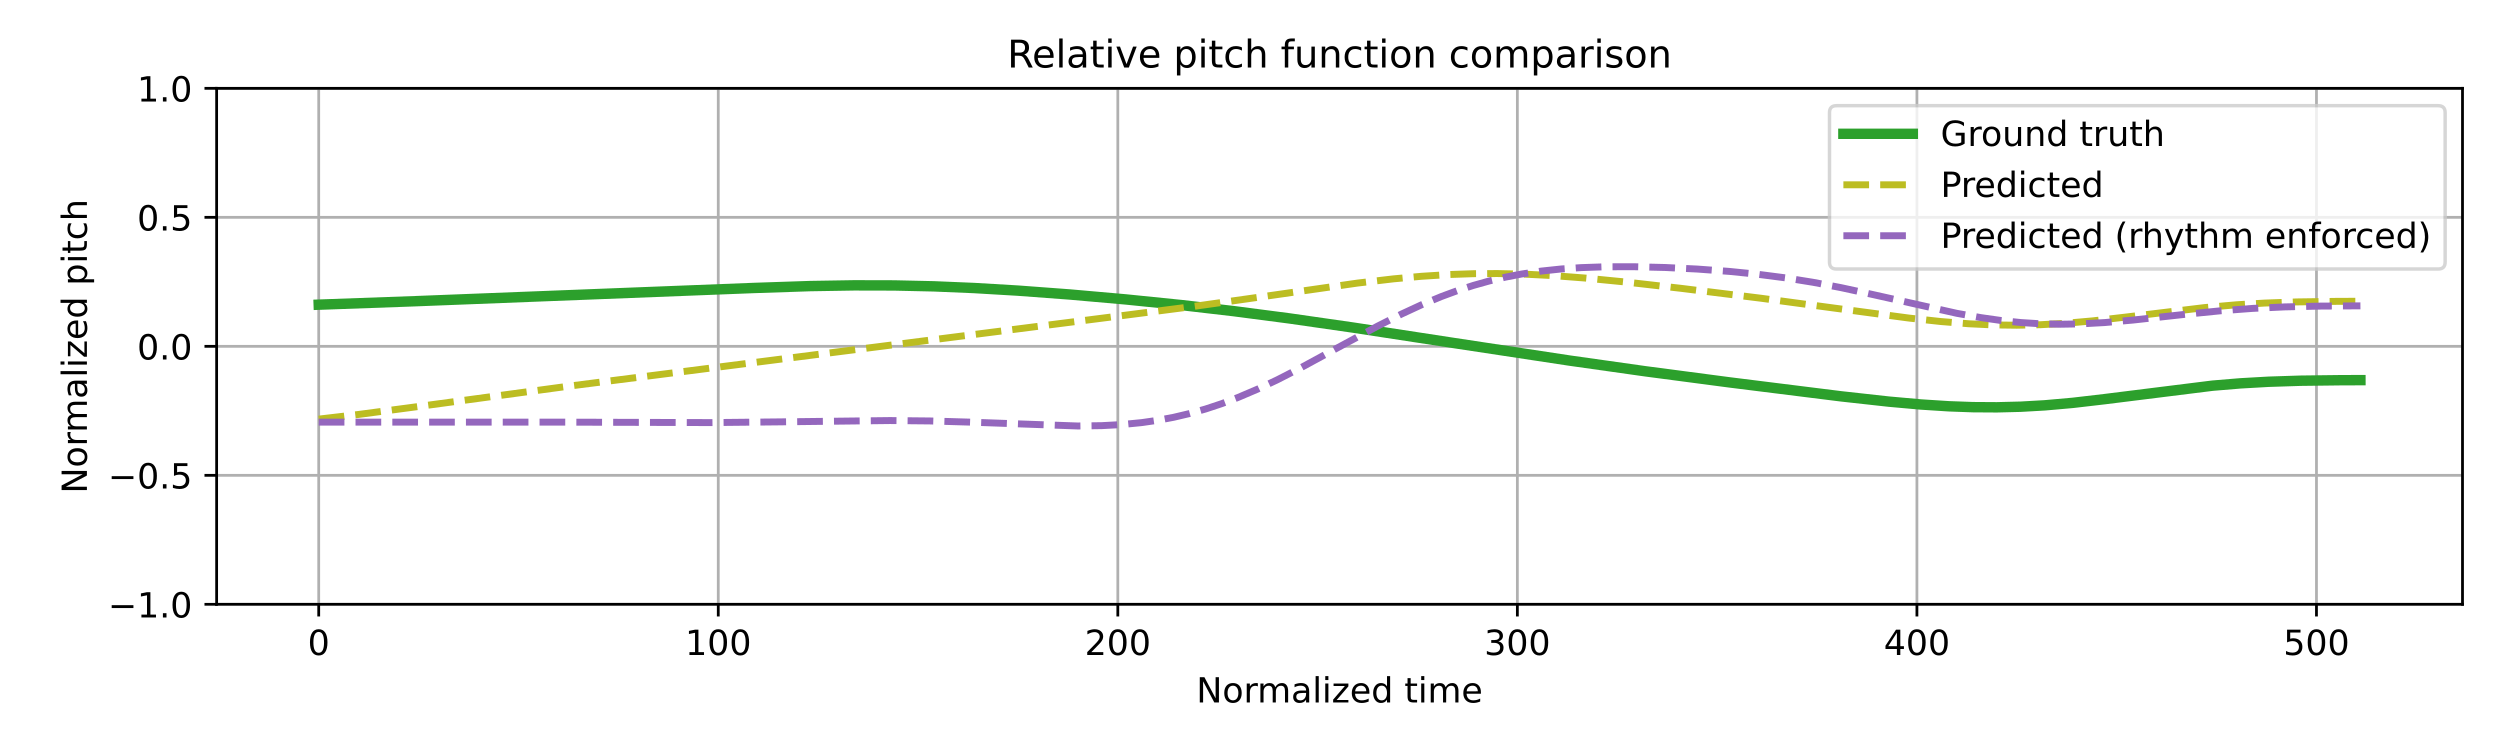
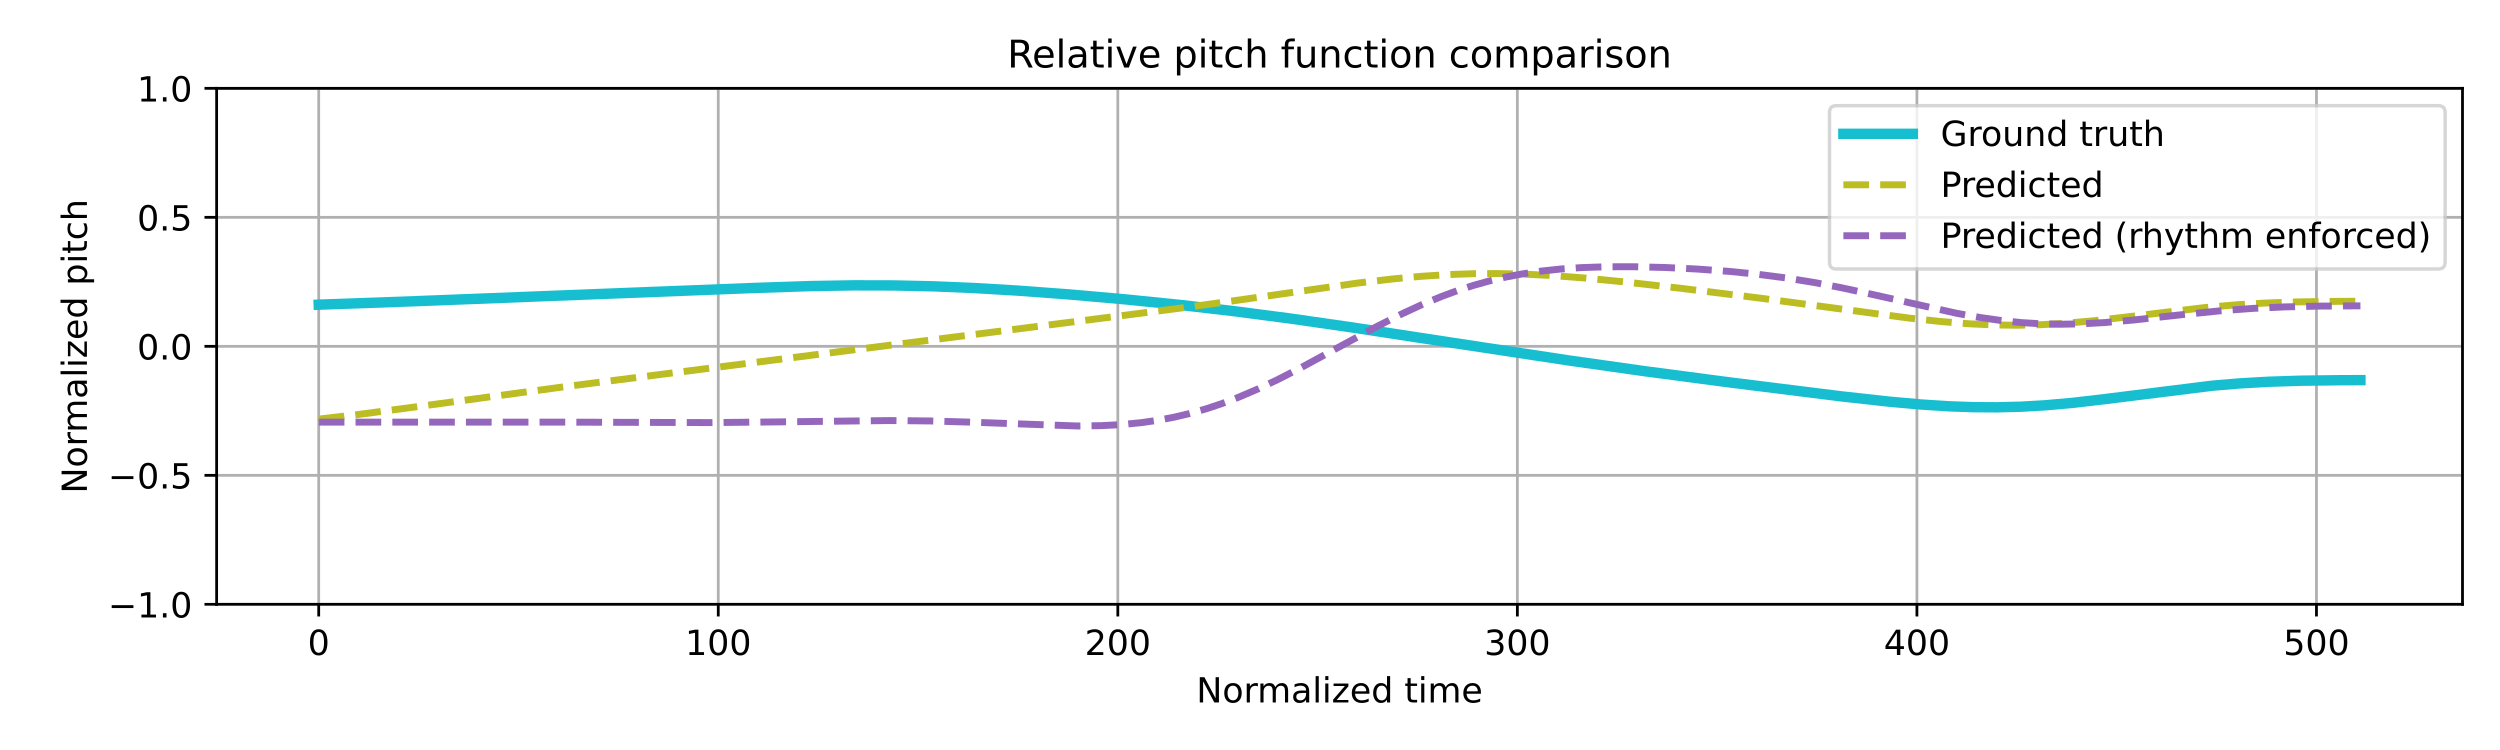
<svg xmlns="http://www.w3.org/2000/svg" xmlns:xlink="http://www.w3.org/1999/xlink" width="720pt" height="216pt" viewBox="0 0 720 216" version="1.1">
  <defs>
    <style type="text/css">*{stroke-linejoin: round; stroke-linecap: butt}</style>
  </defs>
  <g id="figure_1">
    <g id="patch_1">
      <path d="M 0 216  L 720 216  L 720 0  L 0 0  z " style="fill: #ffffff" />
    </g>
    <g id="axes_1">
      <g id="patch_2">
        <path d="M 62.39 174.04  L 709.2 174.04  L 709.2 25.44  L 62.39 25.44  z " style="fill: #ffffff" />
      </g>
      <g id="matplotlib.axis_1">
        <g id="xtick_1">
          <g id="line2d_1">
-             <path d="M 91.79 174.04  L 91.79 25.44  " clip-path="url(#pfe71db1848)" style="fill: none; stroke: #b0b0b0; stroke-width: 0.8; stroke-linecap: square" />
+             <path d="M 91.79 174.04  L 91.79 25.44  " clip-path="url(#pa213dc71c7)" style="fill: none; stroke: #b0b0b0; stroke-width: 0.8; stroke-linecap: square" />
          </g>
          <g id="line2d_2">
            <defs>
-               <path id="mbdaa34c467" d="M 0 0  L 0 3.5  " style="stroke: #000000; stroke-width: 0.8" />
-             </defs>
-             <g>
-               <use xlink:href="#mbdaa34c467" x="91.79" y="174.04" style="stroke: #000000; stroke-width: 0.8" />
+               <path id="mebec5623b1" d="M 0 0  L 0 3.5  " style="stroke: #000000; stroke-width: 0.8" />
+             </defs>
+             <g>
+               <use xlink:href="#mebec5623b1" x="91.79" y="174.04" style="stroke: #000000; stroke-width: 0.8" />
            </g>
          </g>
          <g id="text_1">
            <g transform="translate(88.60921 188.6384) scale(0.1 -0.1)">
              <defs>
                <path id="DejaVuSans-30" d="M 2034 4250  Q 1547 4250 1301 3770  Q 1056 3291 1056 2328  Q 1056 1369 1301 889  Q 1547 409 2034 409  Q 2525 409 2770 889  Q 3016 1369 3016 2328  Q 3016 3291 2770 3770  Q 2525 4250 2034 4250  z M 2034 4750  Q 2819 4750 3233 4129  Q 3647 3509 3647 2328  Q 3647 1150 3233 529  Q 2819 -91 2034 -91  Q 1250 -91 836 529  Q 422 1150 422 2328  Q 422 3509 836 4129  Q 1250 4750 2034 4750  z " transform="scale(0.015625)" />
              </defs>
              <use xlink:href="#DejaVuSans-30" />
            </g>
          </g>
        </g>
        <g id="xtick_2">
          <g id="line2d_3">
-             <path d="M 206.861 174.04  L 206.861 25.44  " clip-path="url(#pfe71db1848)" style="fill: none; stroke: #b0b0b0; stroke-width: 0.8; stroke-linecap: square" />
+             <path d="M 206.861 174.04  L 206.861 25.44  " clip-path="url(#pa213dc71c7)" style="fill: none; stroke: #b0b0b0; stroke-width: 0.8; stroke-linecap: square" />
          </g>
          <g id="line2d_4">
            <g>
-               <use xlink:href="#mbdaa34c467" x="206.861" y="174.04" style="stroke: #000000; stroke-width: 0.8" />
+               <use xlink:href="#mebec5623b1" x="206.861" y="174.04" style="stroke: #000000; stroke-width: 0.8" />
            </g>
          </g>
          <g id="text_2">
            <g transform="translate(197.317 188.6384) scale(0.1 -0.1)">
              <defs>
                <path id="DejaVuSans-31" d="M 794 531  L 1825 531  L 1825 4091  L 703 3866  L 703 4441  L 1819 4666  L 2450 4666  L 2450 531  L 3481 531  L 3481 0  L 794 0  L 794 531  z " transform="scale(0.015625)" />
              </defs>
              <use xlink:href="#DejaVuSans-31" />
              <use xlink:href="#DejaVuSans-30" transform="translate(63.62305 0)" />
              <use xlink:href="#DejaVuSans-30" transform="translate(127.2461 0)" />
            </g>
          </g>
        </g>
        <g id="xtick_3">
          <g id="line2d_5">
-             <path d="M 321.931 174.04  L 321.931 25.44  " clip-path="url(#pfe71db1848)" style="fill: none; stroke: #b0b0b0; stroke-width: 0.8; stroke-linecap: square" />
+             <path d="M 321.931 174.04  L 321.931 25.44  " clip-path="url(#pa213dc71c7)" style="fill: none; stroke: #b0b0b0; stroke-width: 0.8; stroke-linecap: square" />
          </g>
          <g id="line2d_6">
            <g>
-               <use xlink:href="#mbdaa34c467" x="321.931" y="174.04" style="stroke: #000000; stroke-width: 0.8" />
+               <use xlink:href="#mebec5623b1" x="321.931" y="174.04" style="stroke: #000000; stroke-width: 0.8" />
            </g>
          </g>
          <g id="text_3">
            <g transform="translate(312.3872 188.6384) scale(0.1 -0.1)">
              <defs>
                <path id="DejaVuSans-32" d="M 1228 531  L 3431 531  L 3431 0  L 469 0  L 469 531  Q 828 903 1448 1529  Q 2069 2156 2228 2338  Q 2531 2678 2651 2914  Q 2772 3150 2772 3378  Q 2772 3750 2511 3984  Q 2250 4219 1831 4219  Q 1534 4219 1204 4116  Q 875 4013 500 3803  L 500 4441  Q 881 4594 1212 4672  Q 1544 4750 1819 4750  Q 2544 4750 2975 4387  Q 3406 4025 3406 3419  Q 3406 3131 3298 2873  Q 3191 2616 2906 2266  Q 2828 2175 2409 1742  Q 1991 1309 1228 531  z " transform="scale(0.015625)" />
              </defs>
              <use xlink:href="#DejaVuSans-32" />
              <use xlink:href="#DejaVuSans-30" transform="translate(63.62305 0)" />
              <use xlink:href="#DejaVuSans-30" transform="translate(127.2461 0)" />
            </g>
          </g>
        </g>
        <g id="xtick_4">
          <g id="line2d_7">
-             <path d="M 437.001 174.04  L 437.001 25.44  " clip-path="url(#pfe71db1848)" style="fill: none; stroke: #b0b0b0; stroke-width: 0.8; stroke-linecap: square" />
+             <path d="M 437.001 174.04  L 437.001 25.44  " clip-path="url(#pa213dc71c7)" style="fill: none; stroke: #b0b0b0; stroke-width: 0.8; stroke-linecap: square" />
          </g>
          <g id="line2d_8">
            <g>
-               <use xlink:href="#mbdaa34c467" x="437.001" y="174.04" style="stroke: #000000; stroke-width: 0.8" />
+               <use xlink:href="#mebec5623b1" x="437.001" y="174.04" style="stroke: #000000; stroke-width: 0.8" />
            </g>
          </g>
          <g id="text_4">
            <g transform="translate(427.4575 188.6384) scale(0.1 -0.1)">
              <defs>
                <path id="DejaVuSans-33" d="M 2597 2516  Q 3050 2419 3304 2112  Q 3559 1806 3559 1356  Q 3559 666 3084 287  Q 2609 -91 1734 -91  Q 1441 -91 1130 -33  Q 819 25 488 141  L 488 750  Q 750 597 1062 519  Q 1375 441 1716 441  Q 2309 441 2620 675  Q 2931 909 2931 1356  Q 2931 1769 2642 2001  Q 2353 2234 1838 2234  L 1294 2234  L 1294 2753  L 1863 2753  Q 2328 2753 2575 2939  Q 2822 3125 2822 3475  Q 2822 3834 2567 4026  Q 2313 4219 1838 4219  Q 1578 4219 1281 4162  Q 984 4106 628 3988  L 628 4550  Q 988 4650 1302 4700  Q 1616 4750 1894 4750  Q 2613 4750 3031 4423  Q 3450 4097 3450 3541  Q 3450 3153 3228 2886  Q 3006 2619 2597 2516  z " transform="scale(0.015625)" />
              </defs>
              <use xlink:href="#DejaVuSans-33" />
              <use xlink:href="#DejaVuSans-30" transform="translate(63.62305 0)" />
              <use xlink:href="#DejaVuSans-30" transform="translate(127.2461 0)" />
            </g>
          </g>
        </g>
        <g id="xtick_5">
          <g id="line2d_9">
-             <path d="M 552.072 174.04  L 552.072 25.44  " clip-path="url(#pfe71db1848)" style="fill: none; stroke: #b0b0b0; stroke-width: 0.8; stroke-linecap: square" />
+             <path d="M 552.072 174.04  L 552.072 25.44  " clip-path="url(#pa213dc71c7)" style="fill: none; stroke: #b0b0b0; stroke-width: 0.8; stroke-linecap: square" />
          </g>
          <g id="line2d_10">
            <g>
-               <use xlink:href="#mbdaa34c467" x="552.072" y="174.04" style="stroke: #000000; stroke-width: 0.8" />
+               <use xlink:href="#mebec5623b1" x="552.072" y="174.04" style="stroke: #000000; stroke-width: 0.8" />
            </g>
          </g>
          <g id="text_5">
            <g transform="translate(542.5278 188.6384) scale(0.1 -0.1)">
              <defs>
                <path id="DejaVuSans-34" d="M 2419 4116  L 825 1625  L 2419 1625  L 2419 4116  z M 2253 4666  L 3047 4666  L 3047 1625  L 3713 1625  L 3713 1100  L 3047 1100  L 3047 0  L 2419 0  L 2419 1100  L 313 1100  L 313 1709  L 2253 4666  z " transform="scale(0.015625)" />
              </defs>
              <use xlink:href="#DejaVuSans-34" />
              <use xlink:href="#DejaVuSans-30" transform="translate(63.62305 0)" />
              <use xlink:href="#DejaVuSans-30" transform="translate(127.2461 0)" />
            </g>
          </g>
        </g>
        <g id="xtick_6">
          <g id="line2d_11">
-             <path d="M 667.142 174.04  L 667.142 25.44  " clip-path="url(#pfe71db1848)" style="fill: none; stroke: #b0b0b0; stroke-width: 0.8; stroke-linecap: square" />
+             <path d="M 667.142 174.04  L 667.142 25.44  " clip-path="url(#pa213dc71c7)" style="fill: none; stroke: #b0b0b0; stroke-width: 0.8; stroke-linecap: square" />
          </g>
          <g id="line2d_12">
            <g>
-               <use xlink:href="#mbdaa34c467" x="667.142" y="174.04" style="stroke: #000000; stroke-width: 0.8" />
+               <use xlink:href="#mebec5623b1" x="667.142" y="174.04" style="stroke: #000000; stroke-width: 0.8" />
            </g>
          </g>
          <g id="text_6">
            <g transform="translate(657.5981 188.6384) scale(0.1 -0.1)">
              <defs>
                <path id="DejaVuSans-35" d="M 691 4666  L 3169 4666  L 3169 4134  L 1269 4134  L 1269 2991  Q 1406 3038 1543 3061  Q 1681 3084 1819 3084  Q 2600 3084 3056 2656  Q 3513 2228 3513 1497  Q 3513 744 3044 326  Q 2575 -91 1722 -91  Q 1428 -91 1123 -41  Q 819 9 494 109  L 494 744  Q 775 591 1075 516  Q 1375 441 1709 441  Q 2250 441 2565 725  Q 2881 1009 2881 1497  Q 2881 1984 2565 2268  Q 2250 2553 1709 2553  Q 1456 2553 1204 2497  Q 953 2441 691 2322  L 691 4666  z " transform="scale(0.015625)" />
              </defs>
              <use xlink:href="#DejaVuSans-35" />
              <use xlink:href="#DejaVuSans-30" transform="translate(63.62305 0)" />
              <use xlink:href="#DejaVuSans-30" transform="translate(127.2461 0)" />
            </g>
          </g>
        </g>
        <g id="text_7">
          <g transform="translate(344.5544 202.3166) scale(0.1 -0.1)">
            <defs>
              <path id="DejaVuSans-4e" d="M 628 4666  L 1478 4666  L 3547 763  L 3547 4666  L 4159 4666  L 4159 0  L 3309 0  L 1241 3903  L 1241 0  L 628 0  L 628 4666  z " transform="scale(0.015625)" />
              <path id="DejaVuSans-6f" d="M 1959 3097  Q 1497 3097 1228 2736  Q 959 2375 959 1747  Q 959 1119 1226 758  Q 1494 397 1959 397  Q 2419 397 2687 759  Q 2956 1122 2956 1747  Q 2956 2369 2687 2733  Q 2419 3097 1959 3097  z M 1959 3584  Q 2709 3584 3137 3096  Q 3566 2609 3566 1747  Q 3566 888 3137 398  Q 2709 -91 1959 -91  Q 1206 -91 779 398  Q 353 888 353 1747  Q 353 2609 779 3096  Q 1206 3584 1959 3584  z " transform="scale(0.015625)" />
              <path id="DejaVuSans-72" d="M 2631 2963  Q 2534 3019 2420 3045  Q 2306 3072 2169 3072  Q 1681 3072 1420 2755  Q 1159 2438 1159 1844  L 1159 0  L 581 0  L 581 3500  L 1159 3500  L 1159 2956  Q 1341 3275 1631 3429  Q 1922 3584 2338 3584  Q 2397 3584 2469 3576  Q 2541 3569 2628 3553  L 2631 2963  z " transform="scale(0.015625)" />
              <path id="DejaVuSans-6d" d="M 3328 2828  Q 3544 3216 3844 3400  Q 4144 3584 4550 3584  Q 5097 3584 5394 3201  Q 5691 2819 5691 2113  L 5691 0  L 5113 0  L 5113 2094  Q 5113 2597 4934 2840  Q 4756 3084 4391 3084  Q 3944 3084 3684 2787  Q 3425 2491 3425 1978  L 3425 0  L 2847 0  L 2847 2094  Q 2847 2600 2669 2842  Q 2491 3084 2119 3084  Q 1678 3084 1418 2786  Q 1159 2488 1159 1978  L 1159 0  L 581 0  L 581 3500  L 1159 3500  L 1159 2956  Q 1356 3278 1631 3431  Q 1906 3584 2284 3584  Q 2666 3584 2933 3390  Q 3200 3197 3328 2828  z " transform="scale(0.015625)" />
              <path id="DejaVuSans-61" d="M 2194 1759  Q 1497 1759 1228 1600  Q 959 1441 959 1056  Q 959 750 1161 570  Q 1363 391 1709 391  Q 2188 391 2477 730  Q 2766 1069 2766 1631  L 2766 1759  L 2194 1759  z M 3341 1997  L 3341 0  L 2766 0  L 2766 531  Q 2569 213 2275 61  Q 1981 -91 1556 -91  Q 1019 -91 701 211  Q 384 513 384 1019  Q 384 1609 779 1909  Q 1175 2209 1959 2209  L 2766 2209  L 2766 2266  Q 2766 2663 2505 2880  Q 2244 3097 1772 3097  Q 1472 3097 1187 3025  Q 903 2953 641 2809  L 641 3341  Q 956 3463 1253 3523  Q 1550 3584 1831 3584  Q 2591 3584 2966 3190  Q 3341 2797 3341 1997  z " transform="scale(0.015625)" />
              <path id="DejaVuSans-6c" d="M 603 4863  L 1178 4863  L 1178 0  L 603 0  L 603 4863  z " transform="scale(0.015625)" />
              <path id="DejaVuSans-69" d="M 603 3500  L 1178 3500  L 1178 0  L 603 0  L 603 3500  z M 603 4863  L 1178 4863  L 1178 4134  L 603 4134  L 603 4863  z " transform="scale(0.015625)" />
              <path id="DejaVuSans-7a" d="M 353 3500  L 3084 3500  L 3084 2975  L 922 459  L 3084 459  L 3084 0  L 275 0  L 275 525  L 2438 3041  L 353 3041  L 353 3500  z " transform="scale(0.015625)" />
              <path id="DejaVuSans-65" d="M 3597 1894  L 3597 1613  L 953 1613  Q 991 1019 1311 708  Q 1631 397 2203 397  Q 2534 397 2845 478  Q 3156 559 3463 722  L 3463 178  Q 3153 47 2828 -22  Q 2503 -91 2169 -91  Q 1331 -91 842 396  Q 353 884 353 1716  Q 353 2575 817 3079  Q 1281 3584 2069 3584  Q 2775 3584 3186 3129  Q 3597 2675 3597 1894  z M 3022 2063  Q 3016 2534 2758 2815  Q 2500 3097 2075 3097  Q 1594 3097 1305 2825  Q 1016 2553 972 2059  L 3022 2063  z " transform="scale(0.015625)" />
              <path id="DejaVuSans-64" d="M 2906 2969  L 2906 4863  L 3481 4863  L 3481 0  L 2906 0  L 2906 525  Q 2725 213 2448 61  Q 2172 -91 1784 -91  Q 1150 -91 751 415  Q 353 922 353 1747  Q 353 2572 751 3078  Q 1150 3584 1784 3584  Q 2172 3584 2448 3432  Q 2725 3281 2906 2969  z M 947 1747  Q 947 1113 1208 752  Q 1469 391 1925 391  Q 2381 391 2643 752  Q 2906 1113 2906 1747  Q 2906 2381 2643 2742  Q 2381 3103 1925 3103  Q 1469 3103 1208 2742  Q 947 2381 947 1747  z " transform="scale(0.015625)" />
              <path id="DejaVuSans-20" transform="scale(0.015625)" />
              <path id="DejaVuSans-74" d="M 1172 4494  L 1172 3500  L 2356 3500  L 2356 3053  L 1172 3053  L 1172 1153  Q 1172 725 1289 603  Q 1406 481 1766 481  L 2356 481  L 2356 0  L 1766 0  Q 1100 0 847 248  Q 594 497 594 1153  L 594 3053  L 172 3053  L 172 3500  L 594 3500  L 594 4494  L 1172 4494  z " transform="scale(0.015625)" />
            </defs>
            <use xlink:href="#DejaVuSans-4e" />
            <use xlink:href="#DejaVuSans-6f" transform="translate(74.80469 0)" />
            <use xlink:href="#DejaVuSans-72" transform="translate(135.9863 0)" />
            <use xlink:href="#DejaVuSans-6d" transform="translate(175.3496 0)" />
            <use xlink:href="#DejaVuSans-61" transform="translate(272.7617 0)" />
            <use xlink:href="#DejaVuSans-6c" transform="translate(334.041 0)" />
            <use xlink:href="#DejaVuSans-69" transform="translate(361.8242 0)" />
            <use xlink:href="#DejaVuSans-7a" transform="translate(389.6074 0)" />
            <use xlink:href="#DejaVuSans-65" transform="translate(442.0977 0)" />
            <use xlink:href="#DejaVuSans-64" transform="translate(503.6211 0)" />
            <use xlink:href="#DejaVuSans-20" transform="translate(567.0977 0)" />
            <use xlink:href="#DejaVuSans-74" transform="translate(598.8848 0)" />
            <use xlink:href="#DejaVuSans-69" transform="translate(638.0938 0)" />
            <use xlink:href="#DejaVuSans-6d" transform="translate(665.877 0)" />
            <use xlink:href="#DejaVuSans-65" transform="translate(763.2891 0)" />
          </g>
        </g>
      </g>
      <g id="matplotlib.axis_2">
        <g id="ytick_1">
          <g id="line2d_13">
-             <path d="M 62.39 174.04  L 709.2 174.04  " clip-path="url(#pfe71db1848)" style="fill: none; stroke: #b0b0b0; stroke-width: 0.8; stroke-linecap: square" />
+             <path d="M 62.39 174.04  L 709.2 174.04  " clip-path="url(#pa213dc71c7)" style="fill: none; stroke: #b0b0b0; stroke-width: 0.8; stroke-linecap: square" />
          </g>
          <g id="line2d_14">
            <defs>
-               <path id="m6716a9eb97" d="M 0 0  L -3.5 0  " style="stroke: #000000; stroke-width: 0.8" />
-             </defs>
-             <g>
-               <use xlink:href="#m6716a9eb97" x="62.39" y="174.04" style="stroke: #000000; stroke-width: 0.8" />
+               <path id="macadaa2e97" d="M 0 0  L -3.5 0  " style="stroke: #000000; stroke-width: 0.8" />
+             </defs>
+             <g>
+               <use xlink:href="#macadaa2e97" x="62.39" y="174.04" style="stroke: #000000; stroke-width: 0.8" />
            </g>
          </g>
          <g id="text_8">
            <g transform="translate(31.10719 177.8392) scale(0.1 -0.1)">
              <defs>
                <path id="DejaVuSans-2212" d="M 678 2272  L 4684 2272  L 4684 1741  L 678 1741  L 678 2272  z " transform="scale(0.015625)" />
                <path id="DejaVuSans-2e" d="M 684 794  L 1344 794  L 1344 0  L 684 0  L 684 794  z " transform="scale(0.015625)" />
              </defs>
              <use xlink:href="#DejaVuSans-2212" />
              <use xlink:href="#DejaVuSans-31" transform="translate(83.78906 0)" />
              <use xlink:href="#DejaVuSans-2e" transform="translate(147.4121 0)" />
              <use xlink:href="#DejaVuSans-30" transform="translate(179.1992 0)" />
            </g>
          </g>
        </g>
        <g id="ytick_2">
          <g id="line2d_15">
-             <path d="M 62.39 136.89  L 709.2 136.89  " clip-path="url(#pfe71db1848)" style="fill: none; stroke: #b0b0b0; stroke-width: 0.8; stroke-linecap: square" />
+             <path d="M 62.39 136.89  L 709.2 136.89  " clip-path="url(#pa213dc71c7)" style="fill: none; stroke: #b0b0b0; stroke-width: 0.8; stroke-linecap: square" />
          </g>
          <g id="line2d_16">
            <g>
-               <use xlink:href="#m6716a9eb97" x="62.39" y="136.89" style="stroke: #000000; stroke-width: 0.8" />
+               <use xlink:href="#macadaa2e97" x="62.39" y="136.89" style="stroke: #000000; stroke-width: 0.8" />
            </g>
          </g>
          <g id="text_9">
            <g transform="translate(31.10719 140.6892) scale(0.1 -0.1)">
              <use xlink:href="#DejaVuSans-2212" />
              <use xlink:href="#DejaVuSans-30" transform="translate(83.78906 0)" />
              <use xlink:href="#DejaVuSans-2e" transform="translate(147.4121 0)" />
              <use xlink:href="#DejaVuSans-35" transform="translate(179.1992 0)" />
            </g>
          </g>
        </g>
        <g id="ytick_3">
          <g id="line2d_17">
-             <path d="M 62.39 99.74  L 709.2 99.74  " clip-path="url(#pfe71db1848)" style="fill: none; stroke: #b0b0b0; stroke-width: 0.8; stroke-linecap: square" />
+             <path d="M 62.39 99.74  L 709.2 99.74  " clip-path="url(#pa213dc71c7)" style="fill: none; stroke: #b0b0b0; stroke-width: 0.8; stroke-linecap: square" />
          </g>
          <g id="line2d_18">
            <g>
-               <use xlink:href="#m6716a9eb97" x="62.39" y="99.74" style="stroke: #000000; stroke-width: 0.8" />
+               <use xlink:href="#macadaa2e97" x="62.39" y="99.74" style="stroke: #000000; stroke-width: 0.8" />
            </g>
          </g>
          <g id="text_10">
            <g transform="translate(39.48687 103.5392) scale(0.1 -0.1)">
              <use xlink:href="#DejaVuSans-30" />
              <use xlink:href="#DejaVuSans-2e" transform="translate(63.62305 0)" />
              <use xlink:href="#DejaVuSans-30" transform="translate(95.41016 0)" />
            </g>
          </g>
        </g>
        <g id="ytick_4">
          <g id="line2d_19">
-             <path d="M 62.39 62.59  L 709.2 62.59  " clip-path="url(#pfe71db1848)" style="fill: none; stroke: #b0b0b0; stroke-width: 0.8; stroke-linecap: square" />
+             <path d="M 62.39 62.59  L 709.2 62.59  " clip-path="url(#pa213dc71c7)" style="fill: none; stroke: #b0b0b0; stroke-width: 0.8; stroke-linecap: square" />
          </g>
          <g id="line2d_20">
            <g>
-               <use xlink:href="#m6716a9eb97" x="62.39" y="62.59" style="stroke: #000000; stroke-width: 0.8" />
+               <use xlink:href="#macadaa2e97" x="62.39" y="62.59" style="stroke: #000000; stroke-width: 0.8" />
            </g>
          </g>
          <g id="text_11">
            <g transform="translate(39.48687 66.38922) scale(0.1 -0.1)">
              <use xlink:href="#DejaVuSans-30" />
              <use xlink:href="#DejaVuSans-2e" transform="translate(63.62305 0)" />
              <use xlink:href="#DejaVuSans-35" transform="translate(95.41016 0)" />
            </g>
          </g>
        </g>
        <g id="ytick_5">
          <g id="line2d_21">
-             <path d="M 62.39 25.44  L 709.2 25.44  " clip-path="url(#pfe71db1848)" style="fill: none; stroke: #b0b0b0; stroke-width: 0.8; stroke-linecap: square" />
+             <path d="M 62.39 25.44  L 709.2 25.44  " clip-path="url(#pa213dc71c7)" style="fill: none; stroke: #b0b0b0; stroke-width: 0.8; stroke-linecap: square" />
          </g>
          <g id="line2d_22">
            <g>
-               <use xlink:href="#m6716a9eb97" x="62.39" y="25.44" style="stroke: #000000; stroke-width: 0.8" />
+               <use xlink:href="#macadaa2e97" x="62.39" y="25.44" style="stroke: #000000; stroke-width: 0.8" />
            </g>
          </g>
          <g id="text_12">
            <g transform="translate(39.48687 29.23922) scale(0.1 -0.1)">
              <use xlink:href="#DejaVuSans-31" />
              <use xlink:href="#DejaVuSans-2e" transform="translate(63.62305 0)" />
              <use xlink:href="#DejaVuSans-30" transform="translate(95.41016 0)" />
            </g>
          </g>
        </g>
        <g id="text_13">
          <g transform="translate(25.0275 142.1259) rotate(-90) scale(0.1 -0.1)">
            <defs>
              <path id="DejaVuSans-70" d="M 1159 525  L 1159 -1331  L 581 -1331  L 581 3500  L 1159 3500  L 1159 2969  Q 1341 3281 1617 3432  Q 1894 3584 2278 3584  Q 2916 3584 3314 3078  Q 3713 2572 3713 1747  Q 3713 922 3314 415  Q 2916 -91 2278 -91  Q 1894 -91 1617 61  Q 1341 213 1159 525  z M 3116 1747  Q 3116 2381 2855 2742  Q 2594 3103 2138 3103  Q 1681 3103 1420 2742  Q 1159 2381 1159 1747  Q 1159 1113 1420 752  Q 1681 391 2138 391  Q 2594 391 2855 752  Q 3116 1113 3116 1747  z " transform="scale(0.015625)" />
              <path id="DejaVuSans-63" d="M 3122 3366  L 3122 2828  Q 2878 2963 2633 3030  Q 2388 3097 2138 3097  Q 1578 3097 1268 2742  Q 959 2388 959 1747  Q 959 1106 1268 751  Q 1578 397 2138 397  Q 2388 397 2633 464  Q 2878 531 3122 666  L 3122 134  Q 2881 22 2623 -34  Q 2366 -91 2075 -91  Q 1284 -91 818 406  Q 353 903 353 1747  Q 353 2603 823 3093  Q 1294 3584 2113 3584  Q 2378 3584 2631 3529  Q 2884 3475 3122 3366  z " transform="scale(0.015625)" />
              <path id="DejaVuSans-68" d="M 3513 2113  L 3513 0  L 2938 0  L 2938 2094  Q 2938 2591 2744 2837  Q 2550 3084 2163 3084  Q 1697 3084 1428 2787  Q 1159 2491 1159 1978  L 1159 0  L 581 0  L 581 4863  L 1159 4863  L 1159 2956  Q 1366 3272 1645 3428  Q 1925 3584 2291 3584  Q 2894 3584 3203 3211  Q 3513 2838 3513 2113  z " transform="scale(0.015625)" />
            </defs>
            <use xlink:href="#DejaVuSans-4e" />
            <use xlink:href="#DejaVuSans-6f" transform="translate(74.80469 0)" />
            <use xlink:href="#DejaVuSans-72" transform="translate(135.9863 0)" />
            <use xlink:href="#DejaVuSans-6d" transform="translate(175.3496 0)" />
            <use xlink:href="#DejaVuSans-61" transform="translate(272.7617 0)" />
            <use xlink:href="#DejaVuSans-6c" transform="translate(334.041 0)" />
            <use xlink:href="#DejaVuSans-69" transform="translate(361.8242 0)" />
            <use xlink:href="#DejaVuSans-7a" transform="translate(389.6074 0)" />
            <use xlink:href="#DejaVuSans-65" transform="translate(442.0977 0)" />
            <use xlink:href="#DejaVuSans-64" transform="translate(503.6211 0)" />
            <use xlink:href="#DejaVuSans-20" transform="translate(567.0977 0)" />
            <use xlink:href="#DejaVuSans-70" transform="translate(598.8848 0)" />
            <use xlink:href="#DejaVuSans-69" transform="translate(662.3613 0)" />
            <use xlink:href="#DejaVuSans-74" transform="translate(690.1445 0)" />
            <use xlink:href="#DejaVuSans-63" transform="translate(729.3535 0)" />
            <use xlink:href="#DejaVuSans-68" transform="translate(784.334 0)" />
          </g>
        </g>
      </g>
      <g id="line2d_23">
-         <path d="M 91.79 87.745  L 119.407 86.753  L 217.217 82.933  L 233.327 82.393  L 245.985 82.18  L 257.492 82.208  L 268.999 82.468  L 280.506 82.951  L 293.163 83.699  L 308.123 84.814  L 324.232 86.234  L 340.342 87.872  L 355.301 89.608  L 371.411 91.712  L 389.822 94.362  L 418.59 98.771  L 451.96 103.834  L 473.824 106.927  L 497.989 110.113  L 530.208 114.143  L 544.017 115.67  L 553.222 116.493  L 561.277 117.011  L 568.181 117.262  L 575.086 117.307  L 581.99 117.132  L 588.894 116.737  L 596.949 116.023  L 606.155 114.95  L 637.224 111.071  L 645.278 110.403  L 653.333 109.944  L 662.539 109.645  L 674.046 109.501  L 679.8 109.481  L 679.8 109.481  " clip-path="url(#pfe71db1848)" style="fill: none; stroke: #2ca02c; stroke-width: 3; stroke-linecap: square" />
+         <path d="M 91.79 87.745  L 119.407 86.753  L 217.217 82.933  L 233.327 82.393  L 245.985 82.18  L 257.492 82.208  L 268.999 82.468  L 280.506 82.951  L 293.163 83.699  L 308.123 84.814  L 324.232 86.234  L 340.342 87.872  L 355.301 89.608  L 371.411 91.712  L 389.822 94.362  L 418.59 98.771  L 451.96 103.834  L 473.824 106.927  L 497.989 110.113  L 530.208 114.143  L 544.017 115.67  L 553.222 116.493  L 561.277 117.011  L 568.181 117.262  L 575.086 117.307  L 581.99 117.132  L 588.894 116.737  L 596.949 116.023  L 606.155 114.95  L 637.224 111.071  L 645.278 110.403  L 653.333 109.944  L 662.539 109.645  L 674.046 109.501  L 679.8 109.481  L 679.8 109.481  " clip-path="url(#pa213dc71c7)" style="fill: none; stroke: #17becf; stroke-width: 3; stroke-linecap: square" />
      </g>
      <g id="line2d_24">
-         <path d="M 91.79 120.706  L 103.297 119.357  L 119.407 117.222  L 164.285 111.151  L 321.931 91.057  L 343.794 88.246  L 362.206 85.645  L 390.973 81.525  L 401.329 80.309  L 409.384 79.572  L 417.439 79.061  L 424.344 78.825  L 431.248 78.781  L 439.303 78.965  L 447.358 79.378  L 456.563 80.082  L 468.07 81.21  L 484.18 83.044  L 507.194 85.896  L 527.907 88.681  L 549.77 91.603  L 558.976 92.603  L 567.031 93.246  L 573.935 93.574  L 580.839 93.667  L 587.743 93.514  L 594.648 93.124  L 602.702 92.41  L 611.908 91.355  L 634.922 88.584  L 644.128 87.775  L 652.183 87.285  L 661.388 86.955  L 672.895 86.79  L 679.8 86.762  L 679.8 86.762  " clip-path="url(#pfe71db1848)" style="fill: none; stroke-dasharray: 7.4,3.2; stroke-dashoffset: 0; stroke: #bcbd22; stroke-width: 2" />
+         <path d="M 91.79 120.706  L 103.297 119.357  L 119.407 117.222  L 164.285 111.151  L 321.931 91.057  L 343.794 88.246  L 362.206 85.645  L 390.973 81.525  L 401.329 80.309  L 409.384 79.572  L 417.439 79.061  L 424.344 78.825  L 431.248 78.781  L 439.303 78.965  L 447.358 79.378  L 456.563 80.082  L 468.07 81.21  L 484.18 83.044  L 507.194 85.896  L 527.907 88.681  L 549.77 91.603  L 558.976 92.603  L 567.031 93.246  L 573.935 93.574  L 580.839 93.667  L 587.743 93.514  L 594.648 93.124  L 602.702 92.41  L 611.908 91.355  L 634.922 88.584  L 644.128 87.775  L 652.183 87.285  L 661.388 86.955  L 672.895 86.79  L 679.8 86.762  L 679.8 86.762  " clip-path="url(#pa213dc71c7)" style="fill: none; stroke-dasharray: 7.4,3.2; stroke-dashoffset: 0; stroke: #bcbd22; stroke-width: 2" />
      </g>
      <g id="line2d_25">
-         <path d="M 91.79 121.571  L 164.285 121.581  L 204.559 121.708  L 224.121 121.505  L 256.341 121.119  L 267.848 121.236  L 279.355 121.573  L 310.424 122.685  L 317.328 122.584  L 323.082 122.274  L 328.835 121.708  L 333.438 121.044  L 338.041 120.175  L 342.644 119.09  L 347.246 117.782  L 351.849 116.254  L 356.452 114.513  L 362.206 112.059  L 367.959 109.336  L 374.863 105.794  L 385.22 100.163  L 396.727 93.937  L 403.631 90.452  L 409.384 87.788  L 415.138 85.394  L 419.741 83.695  L 424.344 82.199  L 428.946 80.909  L 433.549 79.822  L 438.152 78.93  L 443.905 78.07  L 449.659 77.462  L 455.413 77.071  L 462.317 76.836  L 470.372 76.813  L 479.577 77.039  L 488.783 77.486  L 497.989 78.16  L 506.043 78.966  L 514.098 80.007  L 522.153 81.301  L 530.208 82.839  L 539.414 84.836  L 563.579 90.239  L 570.483 91.474  L 576.236 92.294  L 581.99 92.893  L 587.743 93.255  L 593.497 93.378  L 599.25 93.277  L 606.155 92.897  L 614.209 92.187  L 629.169 90.543  L 639.525 89.507  L 648.731 88.82  L 657.936 88.388  L 668.293 88.155  L 679.8 88.081  L 679.8 88.081  " clip-path="url(#pfe71db1848)" style="fill: none; stroke-dasharray: 7.4,3.2; stroke-dashoffset: 0; stroke: #9467bd; stroke-width: 2" />
+         <path d="M 91.79 121.571  L 164.285 121.581  L 204.559 121.708  L 224.121 121.505  L 256.341 121.119  L 267.848 121.236  L 279.355 121.573  L 310.424 122.685  L 317.328 122.584  L 323.082 122.274  L 328.835 121.708  L 333.438 121.044  L 338.041 120.175  L 342.644 119.09  L 347.246 117.782  L 351.849 116.254  L 356.452 114.513  L 362.206 112.059  L 367.959 109.336  L 374.863 105.794  L 385.22 100.163  L 396.727 93.937  L 403.631 90.452  L 409.384 87.788  L 415.138 85.394  L 419.741 83.695  L 424.344 82.199  L 428.946 80.909  L 433.549 79.822  L 438.152 78.93  L 443.905 78.07  L 449.659 77.462  L 455.413 77.071  L 462.317 76.836  L 470.372 76.813  L 479.577 77.039  L 488.783 77.486  L 497.989 78.16  L 506.043 78.966  L 514.098 80.007  L 522.153 81.301  L 530.208 82.839  L 539.414 84.836  L 563.579 90.239  L 570.483 91.474  L 576.236 92.294  L 581.99 92.893  L 587.743 93.255  L 593.497 93.378  L 599.25 93.277  L 606.155 92.897  L 614.209 92.187  L 629.169 90.543  L 639.525 89.507  L 648.731 88.82  L 657.936 88.388  L 668.293 88.155  L 679.8 88.081  L 679.8 88.081  " clip-path="url(#pa213dc71c7)" style="fill: none; stroke-dasharray: 7.4,3.2; stroke-dashoffset: 0; stroke: #9467bd; stroke-width: 2" />
      </g>
      <g id="patch_3">
        <path d="M 62.39 174.04  L 62.39 25.44  " style="fill: none; stroke: #000000; stroke-width: 0.8; stroke-linejoin: miter; stroke-linecap: square" />
      </g>
      <g id="patch_4">
        <path d="M 709.2 174.04  L 709.2 25.44  " style="fill: none; stroke: #000000; stroke-width: 0.8; stroke-linejoin: miter; stroke-linecap: square" />
      </g>
      <g id="patch_5">
        <path d="M 62.39 174.04  L 709.2 174.04  " style="fill: none; stroke: #000000; stroke-width: 0.8; stroke-linejoin: miter; stroke-linecap: square" />
      </g>
      <g id="patch_6">
        <path d="M 62.39 25.44  L 709.2 25.44  " style="fill: none; stroke: #000000; stroke-width: 0.8; stroke-linejoin: miter; stroke-linecap: square" />
      </g>
      <g id="text_14">
        <g transform="translate(290.1045 19.44) scale(0.11 -0.11)">
          <defs>
            <path id="DejaVuSans-52" d="M 2841 2188  Q 3044 2119 3236 1894  Q 3428 1669 3622 1275  L 4263 0  L 3584 0  L 2988 1197  Q 2756 1666 2539 1819  Q 2322 1972 1947 1972  L 1259 1972  L 1259 0  L 628 0  L 628 4666  L 2053 4666  Q 2853 4666 3247 4331  Q 3641 3997 3641 3322  Q 3641 2881 3436 2590  Q 3231 2300 2841 2188  z M 1259 4147  L 1259 2491  L 2053 2491  Q 2509 2491 2742 2702  Q 2975 2913 2975 3322  Q 2975 3731 2742 3939  Q 2509 4147 2053 4147  L 1259 4147  z " transform="scale(0.015625)" />
            <path id="DejaVuSans-76" d="M 191 3500  L 800 3500  L 1894 563  L 2988 3500  L 3597 3500  L 2284 0  L 1503 0  L 191 3500  z " transform="scale(0.015625)" />
            <path id="DejaVuSans-66" d="M 2375 4863  L 2375 4384  L 1825 4384  Q 1516 4384 1395 4259  Q 1275 4134 1275 3809  L 1275 3500  L 2222 3500  L 2222 3053  L 1275 3053  L 1275 0  L 697 0  L 697 3053  L 147 3053  L 147 3500  L 697 3500  L 697 3744  Q 697 4328 969 4595  Q 1241 4863 1831 4863  L 2375 4863  z " transform="scale(0.015625)" />
            <path id="DejaVuSans-75" d="M 544 1381  L 544 3500  L 1119 3500  L 1119 1403  Q 1119 906 1312 657  Q 1506 409 1894 409  Q 2359 409 2629 706  Q 2900 1003 2900 1516  L 2900 3500  L 3475 3500  L 3475 0  L 2900 0  L 2900 538  Q 2691 219 2414 64  Q 2138 -91 1772 -91  Q 1169 -91 856 284  Q 544 659 544 1381  z M 1991 3584  L 1991 3584  z " transform="scale(0.015625)" />
            <path id="DejaVuSans-6e" d="M 3513 2113  L 3513 0  L 2938 0  L 2938 2094  Q 2938 2591 2744 2837  Q 2550 3084 2163 3084  Q 1697 3084 1428 2787  Q 1159 2491 1159 1978  L 1159 0  L 581 0  L 581 3500  L 1159 3500  L 1159 2956  Q 1366 3272 1645 3428  Q 1925 3584 2291 3584  Q 2894 3584 3203 3211  Q 3513 2838 3513 2113  z " transform="scale(0.015625)" />
            <path id="DejaVuSans-73" d="M 2834 3397  L 2834 2853  Q 2591 2978 2328 3040  Q 2066 3103 1784 3103  Q 1356 3103 1142 2972  Q 928 2841 928 2578  Q 928 2378 1081 2264  Q 1234 2150 1697 2047  L 1894 2003  Q 2506 1872 2764 1633  Q 3022 1394 3022 966  Q 3022 478 2636 193  Q 2250 -91 1575 -91  Q 1294 -91 989 -36  Q 684 19 347 128  L 347 722  Q 666 556 975 473  Q 1284 391 1588 391  Q 1994 391 2212 530  Q 2431 669 2431 922  Q 2431 1156 2273 1281  Q 2116 1406 1581 1522  L 1381 1569  Q 847 1681 609 1914  Q 372 2147 372 2553  Q 372 3047 722 3315  Q 1072 3584 1716 3584  Q 2034 3584 2315 3537  Q 2597 3491 2834 3397  z " transform="scale(0.015625)" />
          </defs>
          <use xlink:href="#DejaVuSans-52" />
          <use xlink:href="#DejaVuSans-65" transform="translate(64.98242 0)" />
          <use xlink:href="#DejaVuSans-6c" transform="translate(126.5059 0)" />
          <use xlink:href="#DejaVuSans-61" transform="translate(154.2891 0)" />
          <use xlink:href="#DejaVuSans-74" transform="translate(215.5684 0)" />
          <use xlink:href="#DejaVuSans-69" transform="translate(254.7773 0)" />
          <use xlink:href="#DejaVuSans-76" transform="translate(282.5605 0)" />
          <use xlink:href="#DejaVuSans-65" transform="translate(341.7402 0)" />
          <use xlink:href="#DejaVuSans-20" transform="translate(403.2637 0)" />
          <use xlink:href="#DejaVuSans-70" transform="translate(435.0508 0)" />
          <use xlink:href="#DejaVuSans-69" transform="translate(498.5273 0)" />
          <use xlink:href="#DejaVuSans-74" transform="translate(526.3105 0)" />
          <use xlink:href="#DejaVuSans-63" transform="translate(565.5195 0)" />
          <use xlink:href="#DejaVuSans-68" transform="translate(620.5 0)" />
          <use xlink:href="#DejaVuSans-20" transform="translate(683.8789 0)" />
          <use xlink:href="#DejaVuSans-66" transform="translate(715.666 0)" />
          <use xlink:href="#DejaVuSans-75" transform="translate(750.8711 0)" />
          <use xlink:href="#DejaVuSans-6e" transform="translate(814.25 0)" />
          <use xlink:href="#DejaVuSans-63" transform="translate(877.6289 0)" />
          <use xlink:href="#DejaVuSans-74" transform="translate(932.6094 0)" />
          <use xlink:href="#DejaVuSans-69" transform="translate(971.8184 0)" />
          <use xlink:href="#DejaVuSans-6f" transform="translate(999.6016 0)" />
          <use xlink:href="#DejaVuSans-6e" transform="translate(1060.783 0)" />
          <use xlink:href="#DejaVuSans-20" transform="translate(1124.162 0)" />
          <use xlink:href="#DejaVuSans-63" transform="translate(1155.949 0)" />
          <use xlink:href="#DejaVuSans-6f" transform="translate(1210.93 0)" />
          <use xlink:href="#DejaVuSans-6d" transform="translate(1272.111 0)" />
          <use xlink:href="#DejaVuSans-70" transform="translate(1369.523 0)" />
          <use xlink:href="#DejaVuSans-61" transform="translate(1433 0)" />
          <use xlink:href="#DejaVuSans-72" transform="translate(1494.279 0)" />
          <use xlink:href="#DejaVuSans-69" transform="translate(1535.393 0)" />
          <use xlink:href="#DejaVuSans-73" transform="translate(1563.176 0)" />
          <use xlink:href="#DejaVuSans-6f" transform="translate(1615.275 0)" />
          <use xlink:href="#DejaVuSans-6e" transform="translate(1676.457 0)" />
        </g>
      </g>
      <g id="legend_1">
        <g id="patch_7">
          <path d="M 528.894 77.474  L 702.2 77.474  Q 704.2 77.474 704.2 75.474  L 704.2 32.44  Q 704.2 30.44 702.2 30.44  L 528.894 30.44  Q 526.894 30.44 526.894 32.44  L 526.894 75.474  Q 526.894 77.474 528.894 77.474  z " style="fill: #ffffff; opacity: 0.8; stroke: #cccccc; stroke-linejoin: miter" />
        </g>
        <g id="line2d_26">
-           <path d="M 530.894 38.538  L 540.894 38.538  L 550.894 38.538  " style="fill: none; stroke: #2ca02c; stroke-width: 3; stroke-linecap: square" />
+           <path d="M 530.894 38.538  L 540.894 38.538  L 550.894 38.538  " style="fill: none; stroke: #17becf; stroke-width: 3; stroke-linecap: square" />
        </g>
        <g id="text_15">
          <g transform="translate(558.8937 42.03844) scale(0.1 -0.1)">
            <defs>
              <path id="DejaVuSans-47" d="M 3809 666  L 3809 1919  L 2778 1919  L 2778 2438  L 4434 2438  L 4434 434  Q 4069 175 3628 42  Q 3188 -91 2688 -91  Q 1594 -91 976 548  Q 359 1188 359 2328  Q 359 3472 976 4111  Q 1594 4750 2688 4750  Q 3144 4750 3555 4637  Q 3966 4525 4313 4306  L 4313 3634  Q 3963 3931 3569 4081  Q 3175 4231 2741 4231  Q 1884 4231 1454 3753  Q 1025 3275 1025 2328  Q 1025 1384 1454 906  Q 1884 428 2741 428  Q 3075 428 3337 486  Q 3600 544 3809 666  z " transform="scale(0.015625)" />
            </defs>
            <use xlink:href="#DejaVuSans-47" />
            <use xlink:href="#DejaVuSans-72" transform="translate(77.49023 0)" />
            <use xlink:href="#DejaVuSans-6f" transform="translate(116.3535 0)" />
            <use xlink:href="#DejaVuSans-75" transform="translate(177.5352 0)" />
            <use xlink:href="#DejaVuSans-6e" transform="translate(240.9141 0)" />
            <use xlink:href="#DejaVuSans-64" transform="translate(304.293 0)" />
            <use xlink:href="#DejaVuSans-20" transform="translate(367.7695 0)" />
            <use xlink:href="#DejaVuSans-74" transform="translate(399.5566 0)" />
            <use xlink:href="#DejaVuSans-72" transform="translate(438.7656 0)" />
            <use xlink:href="#DejaVuSans-75" transform="translate(479.8789 0)" />
            <use xlink:href="#DejaVuSans-74" transform="translate(543.2578 0)" />
            <use xlink:href="#DejaVuSans-68" transform="translate(582.4668 0)" />
          </g>
        </g>
        <g id="line2d_27">
          <path d="M 530.894 53.217  L 540.894 53.217  L 550.894 53.217  " style="fill: none; stroke-dasharray: 7.4,3.2; stroke-dashoffset: 0; stroke: #bcbd22; stroke-width: 2" />
        </g>
        <g id="text_16">
          <g transform="translate(558.8937 56.71656) scale(0.1 -0.1)">
            <defs>
              <path id="DejaVuSans-50" d="M 1259 4147  L 1259 2394  L 2053 2394  Q 2494 2394 2734 2622  Q 2975 2850 2975 3272  Q 2975 3691 2734 3919  Q 2494 4147 2053 4147  L 1259 4147  z M 628 4666  L 2053 4666  Q 2838 4666 3239 4311  Q 3641 3956 3641 3272  Q 3641 2581 3239 2228  Q 2838 1875 2053 1875  L 1259 1875  L 1259 0  L 628 0  L 628 4666  z " transform="scale(0.015625)" />
            </defs>
            <use xlink:href="#DejaVuSans-50" />
            <use xlink:href="#DejaVuSans-72" transform="translate(58.55273 0)" />
            <use xlink:href="#DejaVuSans-65" transform="translate(97.41602 0)" />
            <use xlink:href="#DejaVuSans-64" transform="translate(158.9395 0)" />
            <use xlink:href="#DejaVuSans-69" transform="translate(222.416 0)" />
            <use xlink:href="#DejaVuSans-63" transform="translate(250.1992 0)" />
            <use xlink:href="#DejaVuSans-74" transform="translate(305.1797 0)" />
            <use xlink:href="#DejaVuSans-65" transform="translate(344.3887 0)" />
            <use xlink:href="#DejaVuSans-64" transform="translate(405.9121 0)" />
          </g>
        </g>
        <g id="line2d_28">
          <path d="M 530.894 67.895  L 540.894 67.895  L 550.894 67.895  " style="fill: none; stroke-dasharray: 7.4,3.2; stroke-dashoffset: 0; stroke: #9467bd; stroke-width: 2" />
        </g>
        <g id="text_17">
          <g transform="translate(558.8937 71.39469) scale(0.1 -0.1)">
            <defs>
              <path id="DejaVuSans-28" d="M 1984 4856  Q 1566 4138 1362 3434  Q 1159 2731 1159 2009  Q 1159 1288 1364 580  Q 1569 -128 1984 -844  L 1484 -844  Q 1016 -109 783 600  Q 550 1309 550 2009  Q 550 2706 781 3412  Q 1013 4119 1484 4856  L 1984 4856  z " transform="scale(0.015625)" />
              <path id="DejaVuSans-79" d="M 2059 -325  Q 1816 -950 1584 -1140  Q 1353 -1331 966 -1331  L 506 -1331  L 506 -850  L 844 -850  Q 1081 -850 1212 -737  Q 1344 -625 1503 -206  L 1606 56  L 191 3500  L 800 3500  L 1894 763  L 2988 3500  L 3597 3500  L 2059 -325  z " transform="scale(0.015625)" />
              <path id="DejaVuSans-29" d="M 513 4856  L 1013 4856  Q 1481 4119 1714 3412  Q 1947 2706 1947 2009  Q 1947 1309 1714 600  Q 1481 -109 1013 -844  L 513 -844  Q 928 -128 1133 580  Q 1338 1288 1338 2009  Q 1338 2731 1133 3434  Q 928 4138 513 4856  z " transform="scale(0.015625)" />
            </defs>
            <use xlink:href="#DejaVuSans-50" />
            <use xlink:href="#DejaVuSans-72" transform="translate(58.55273 0)" />
            <use xlink:href="#DejaVuSans-65" transform="translate(97.41602 0)" />
            <use xlink:href="#DejaVuSans-64" transform="translate(158.9395 0)" />
            <use xlink:href="#DejaVuSans-69" transform="translate(222.416 0)" />
            <use xlink:href="#DejaVuSans-63" transform="translate(250.1992 0)" />
            <use xlink:href="#DejaVuSans-74" transform="translate(305.1797 0)" />
            <use xlink:href="#DejaVuSans-65" transform="translate(344.3887 0)" />
            <use xlink:href="#DejaVuSans-64" transform="translate(405.9121 0)" />
            <use xlink:href="#DejaVuSans-20" transform="translate(469.3887 0)" />
            <use xlink:href="#DejaVuSans-28" transform="translate(501.1758 0)" />
            <use xlink:href="#DejaVuSans-72" transform="translate(540.1895 0)" />
            <use xlink:href="#DejaVuSans-68" transform="translate(579.5527 0)" />
            <use xlink:href="#DejaVuSans-79" transform="translate(642.9316 0)" />
            <use xlink:href="#DejaVuSans-74" transform="translate(702.1113 0)" />
            <use xlink:href="#DejaVuSans-68" transform="translate(741.3203 0)" />
            <use xlink:href="#DejaVuSans-6d" transform="translate(804.6992 0)" />
            <use xlink:href="#DejaVuSans-20" transform="translate(902.1113 0)" />
            <use xlink:href="#DejaVuSans-65" transform="translate(933.8984 0)" />
            <use xlink:href="#DejaVuSans-6e" transform="translate(995.4219 0)" />
            <use xlink:href="#DejaVuSans-66" transform="translate(1058.801 0)" />
            <use xlink:href="#DejaVuSans-6f" transform="translate(1094.006 0)" />
            <use xlink:href="#DejaVuSans-72" transform="translate(1155.188 0)" />
            <use xlink:href="#DejaVuSans-63" transform="translate(1194.051 0)" />
            <use xlink:href="#DejaVuSans-65" transform="translate(1249.031 0)" />
            <use xlink:href="#DejaVuSans-64" transform="translate(1310.555 0)" />
            <use xlink:href="#DejaVuSans-29" transform="translate(1374.031 0)" />
          </g>
        </g>
      </g>
    </g>
  </g>
  <defs>
-     <clipPath id="pfe71db1848">
+     <clipPath id="pa213dc71c7">
      <rect x="62.39" y="25.44" width="646.81" height="148.6" />
    </clipPath>
  </defs>
</svg>
